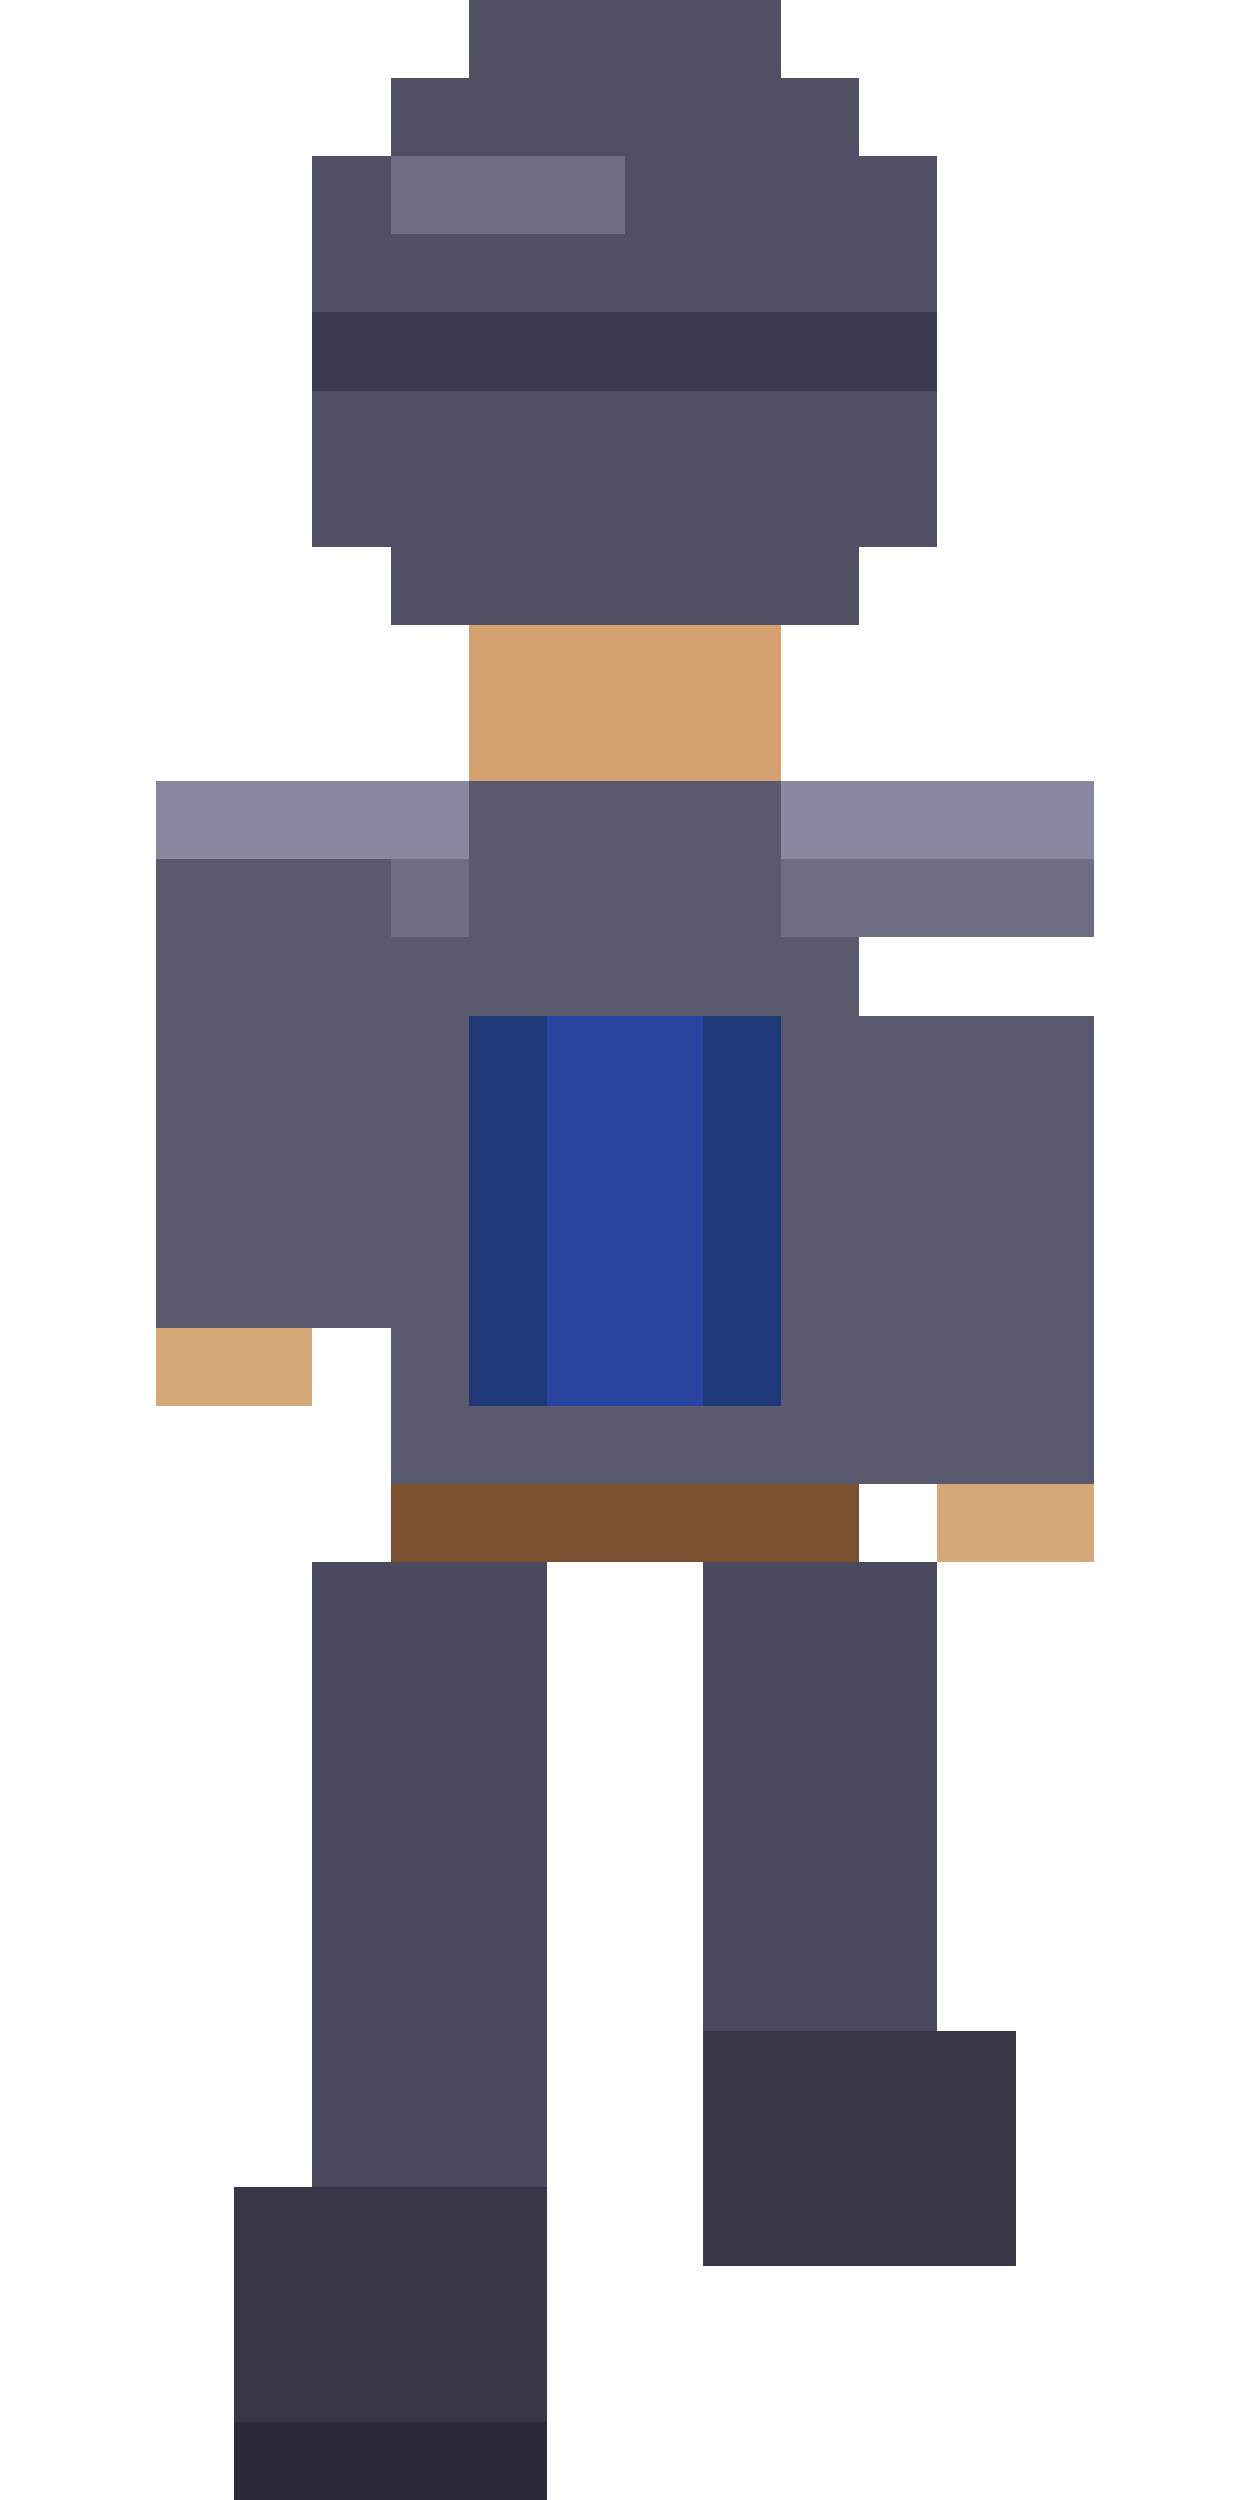
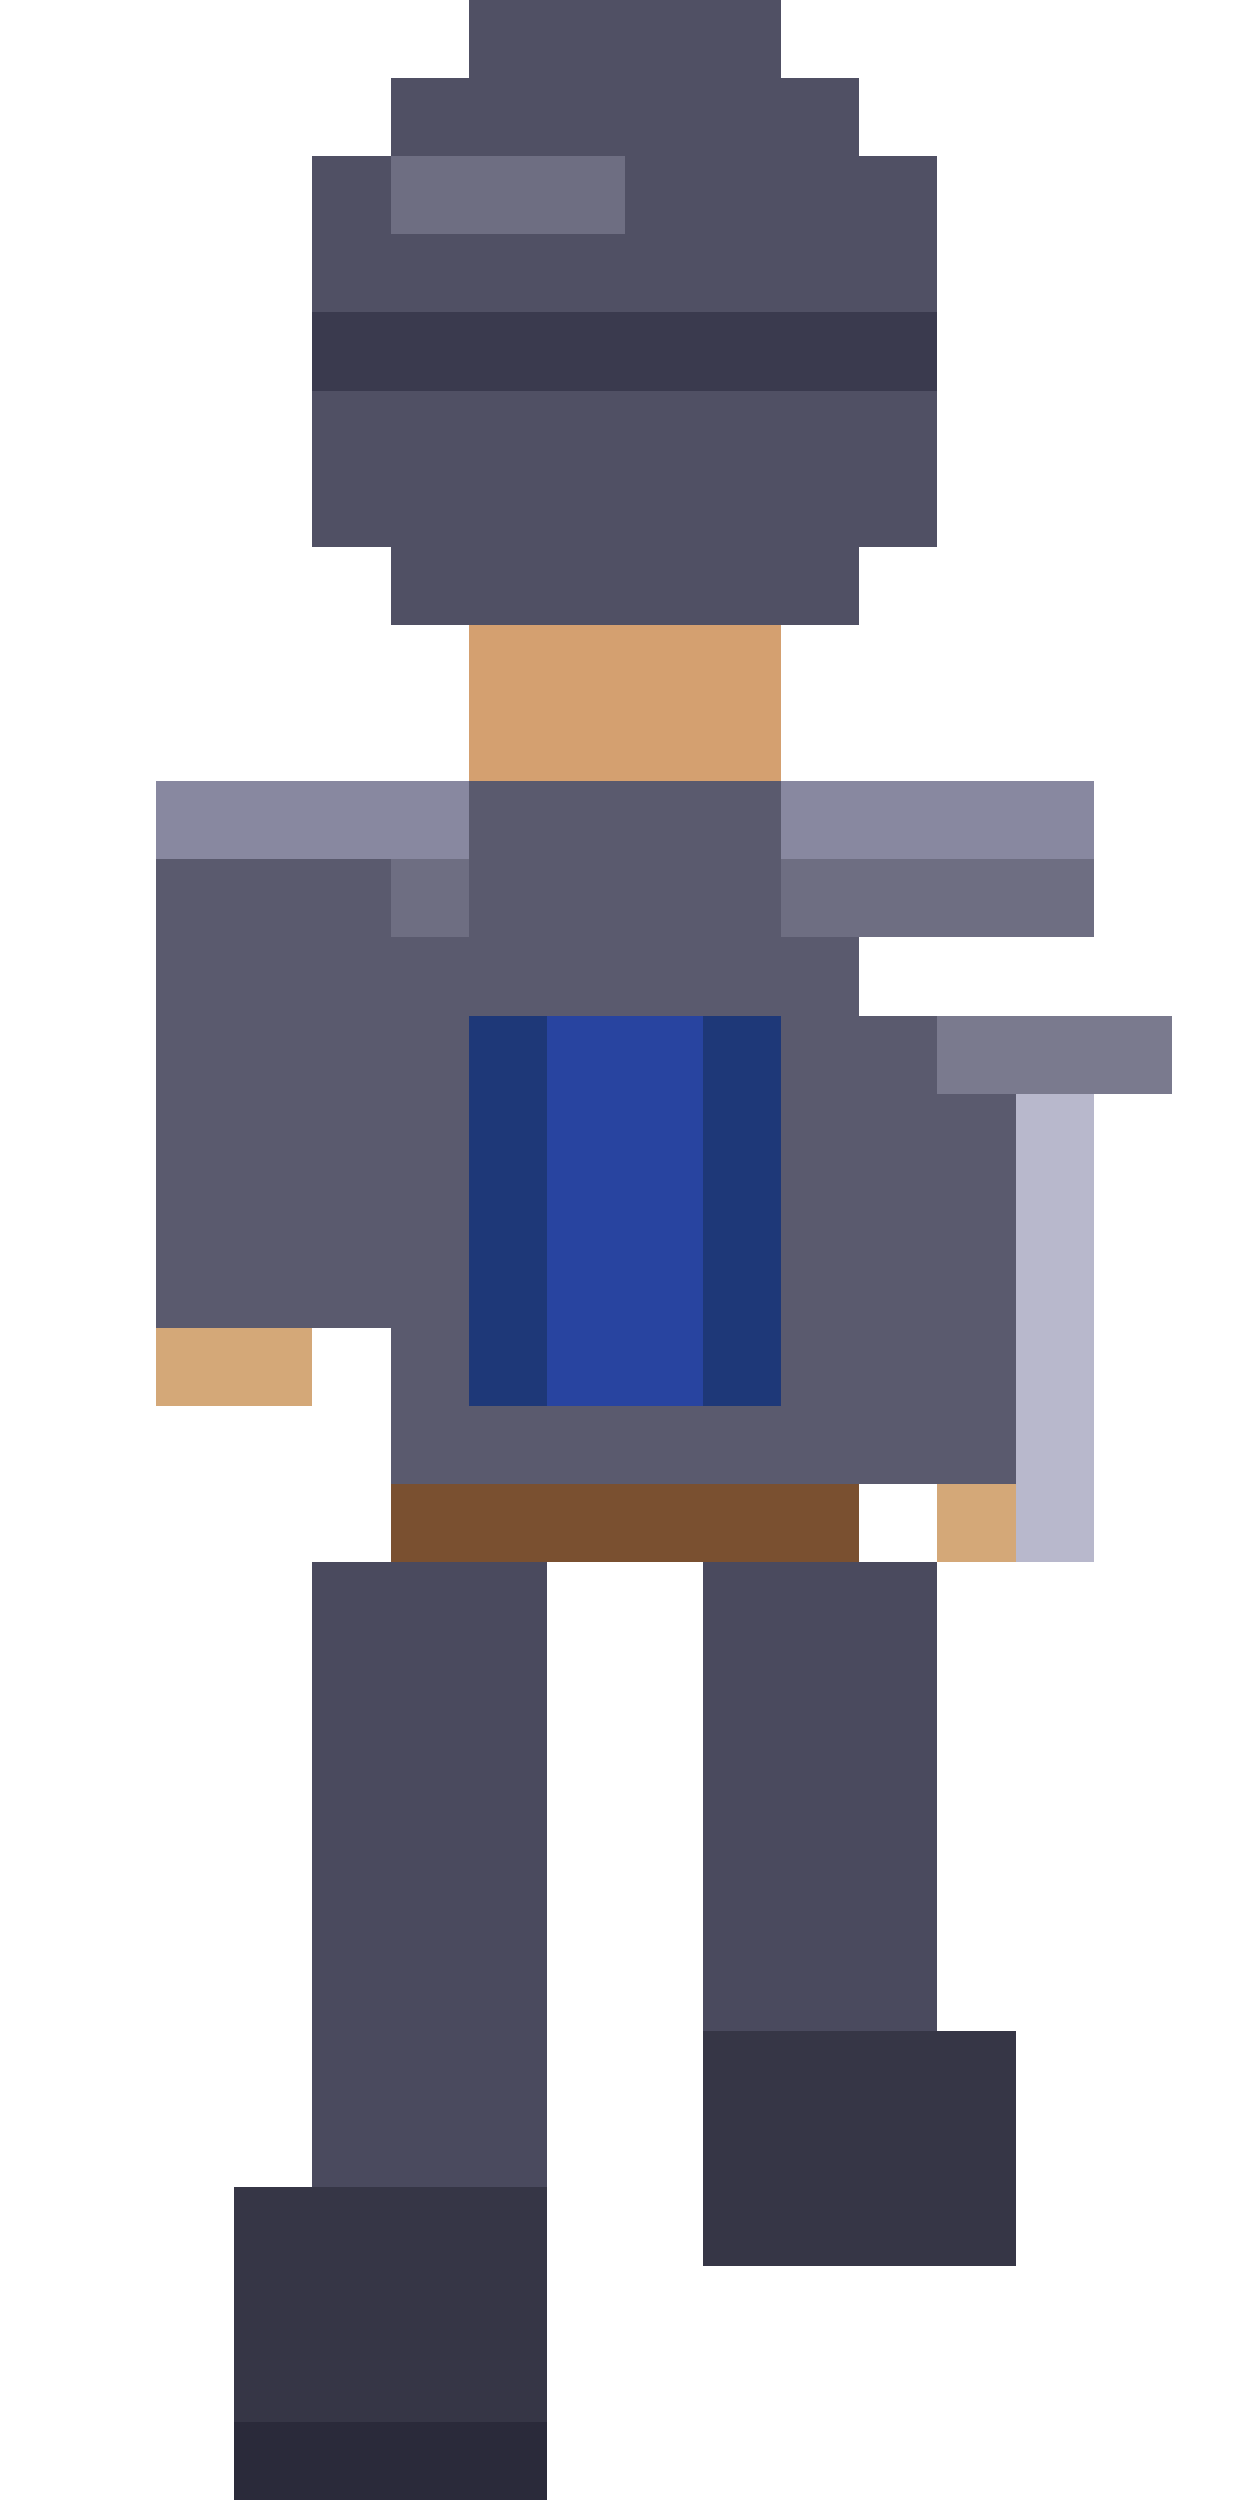
<svg xmlns="http://www.w3.org/2000/svg" viewBox="0 0 16 32" shape-rendering="crispEdges">
  <rect x="5" y="10" width="6" height="9" fill="#5A5A6E" />
  <rect x="6" y="13" width="4" height="5" fill="#1E3878" />
  <rect x="7" y="13" width="2" height="5" fill="#2844A0" />
  <rect x="6" y="0" width="4" height="1" fill="#505064" />
  <rect x="5" y="1" width="6" height="1" fill="#505064" />
  <rect x="4" y="2" width="8" height="5" fill="#505064" />
  <rect x="5" y="7" width="6" height="1" fill="#505064" />
  <rect x="5" y="2" width="3" height="1" fill="#6E6E82" />
  <rect x="4" y="4" width="8" height="1" fill="#3A3A4E" />
  <rect x="6" y="8" width="4" height="2" fill="#D4A070" />
  <rect x="2" y="10" width="4" height="1" fill="#8888A0" />
  <rect x="2" y="11" width="4" height="1" fill="#6E6E82" />
  <rect x="10" y="10" width="4" height="1" fill="#8888A0" />
  <rect x="10" y="11" width="4" height="1" fill="#6E6E82" />
  <rect x="2" y="11" width="3" height="6" fill="#5A5A6E" />
  <rect x="11" y="13" width="3" height="6" fill="#5A5A6E" />
  <rect x="2" y="17" width="2" height="1" fill="#D4A878" />
  <rect x="12" y="19" width="2" height="1" fill="#D4A878" />
+   <rect x="13" y="14" width="1" height="6" fill="#B8B8CC" />
+   <rect x="12" y="13" width="3" height="1" fill="#7A7A8E" />
  <rect x="5" y="19" width="6" height="1" fill="#7A5030" />
  <rect x="4" y="20" width="3" height="8" fill="#4A4A5E" />
  <rect x="9" y="20" width="3" height="6" fill="#4A4A5E" />
  <rect x="3" y="28" width="4" height="4" fill="#363646" />
  <rect x="9" y="26" width="4" height="3" fill="#363646" />
  <rect x="3" y="31" width="4" height="1" fill="#2A2A3A" />
</svg>
